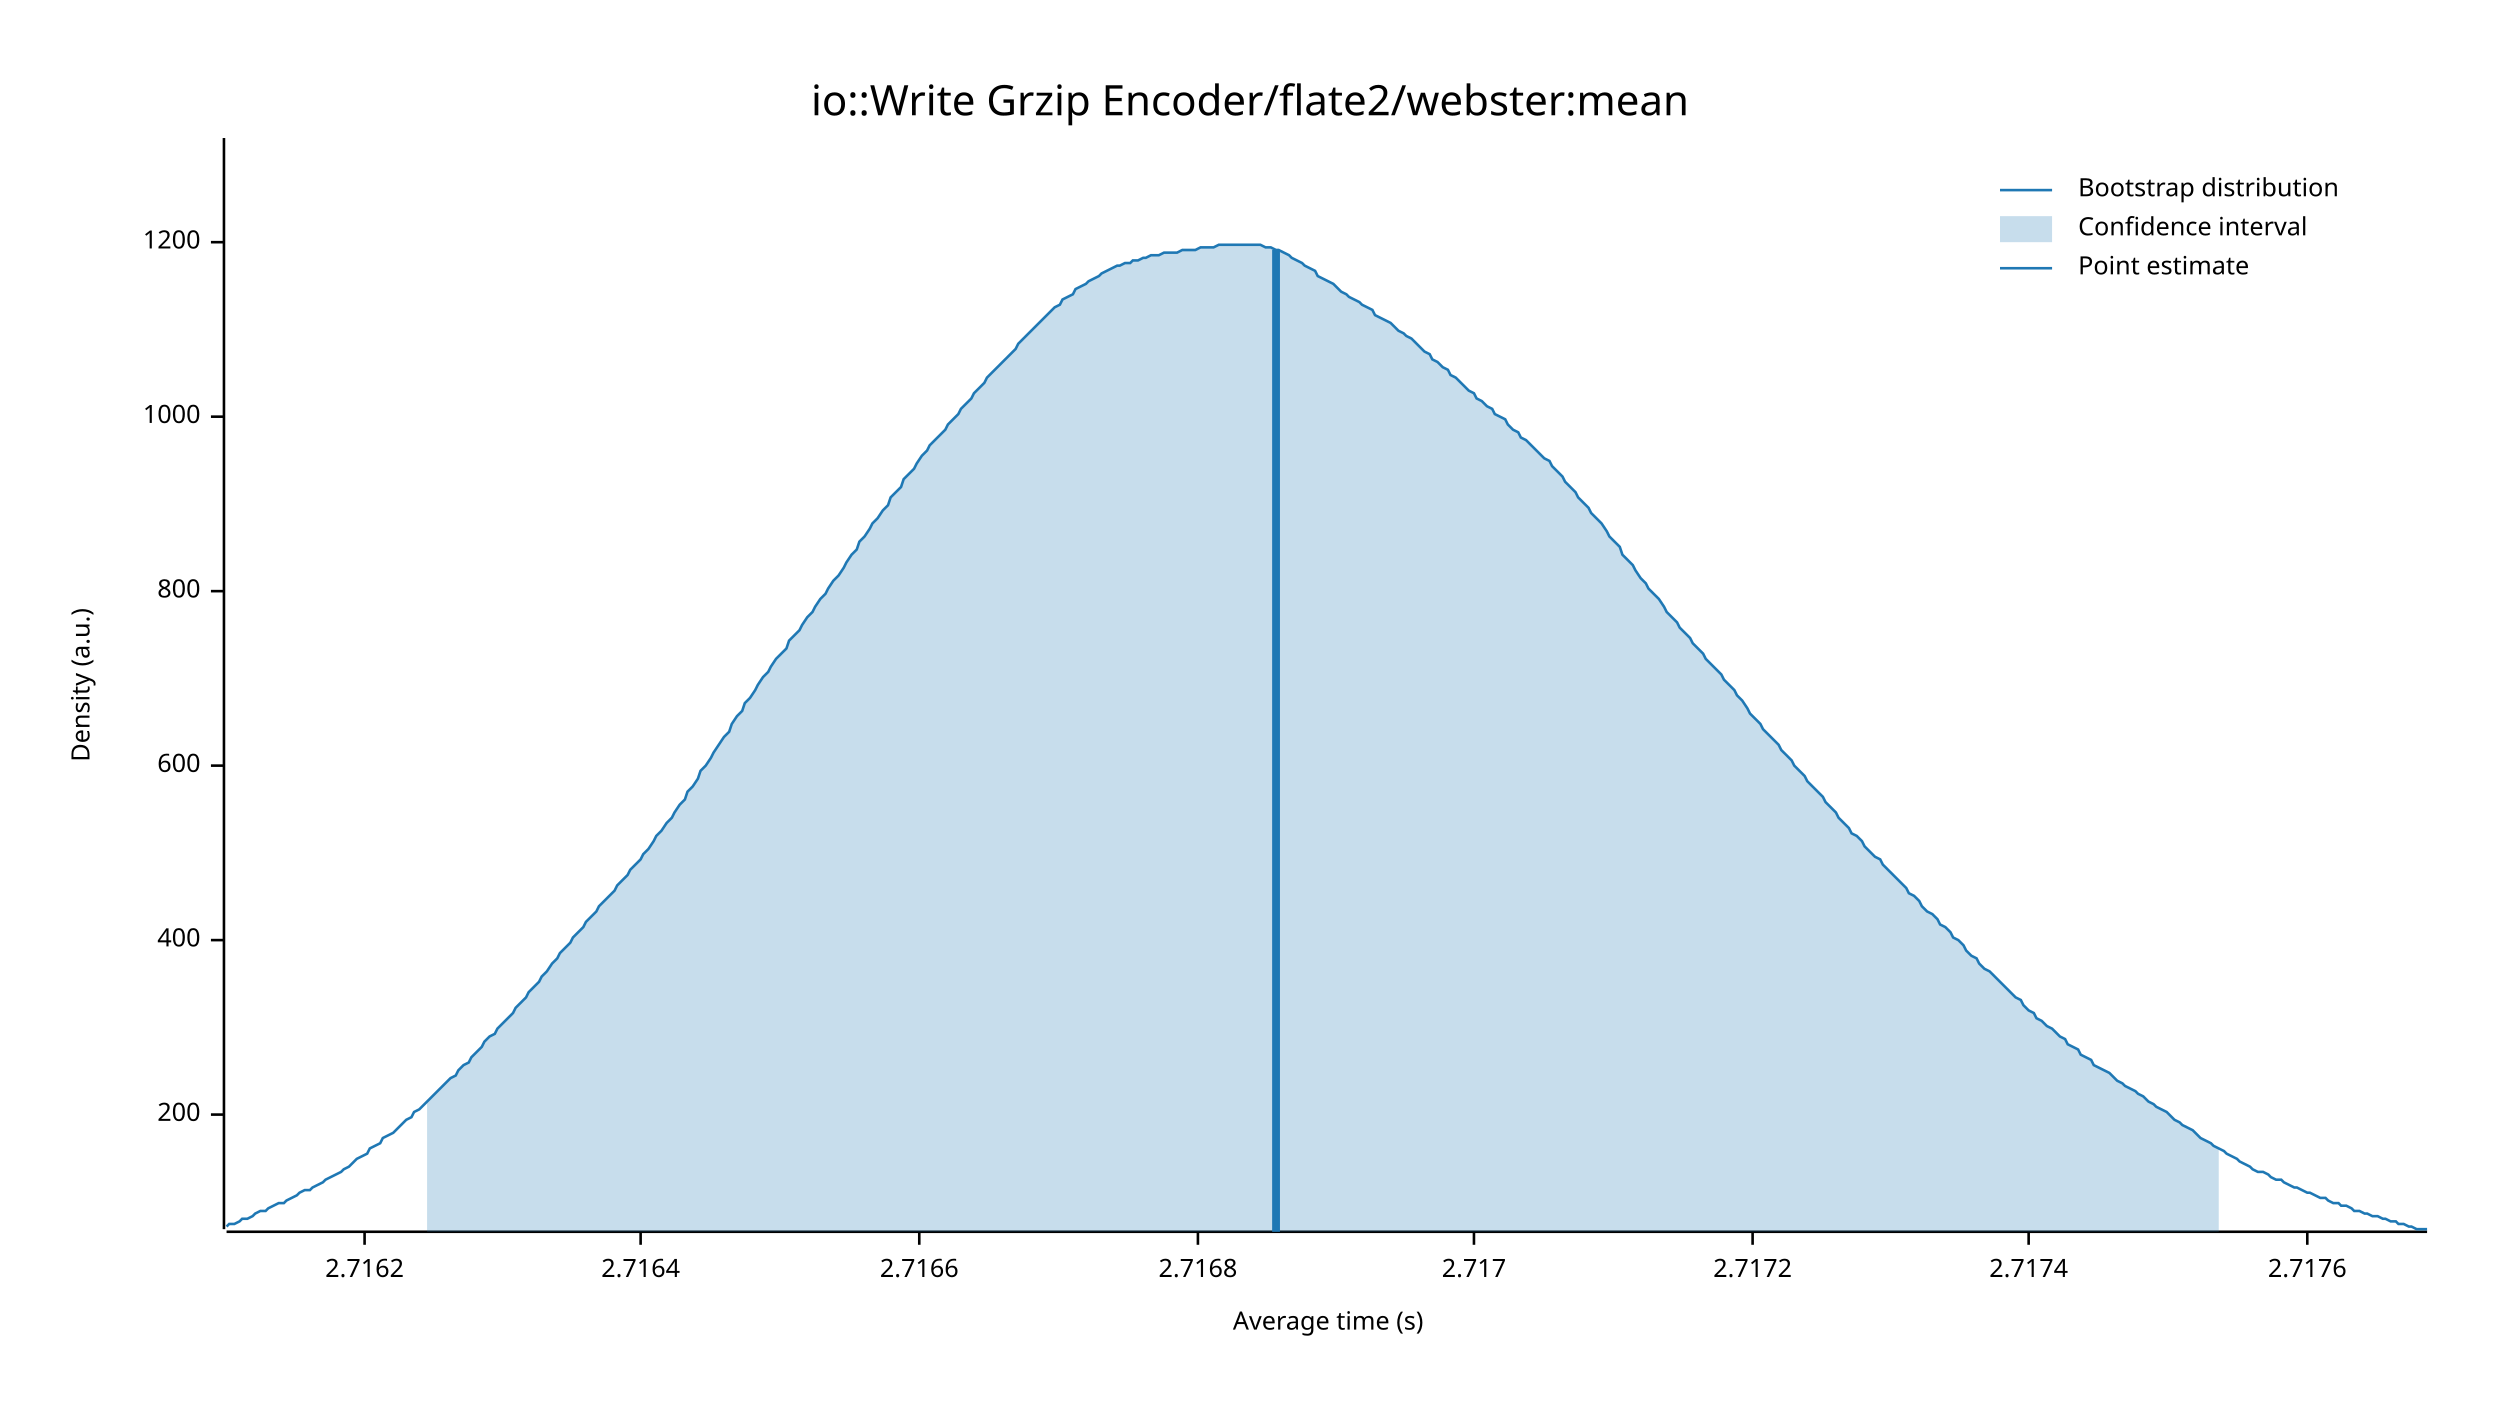
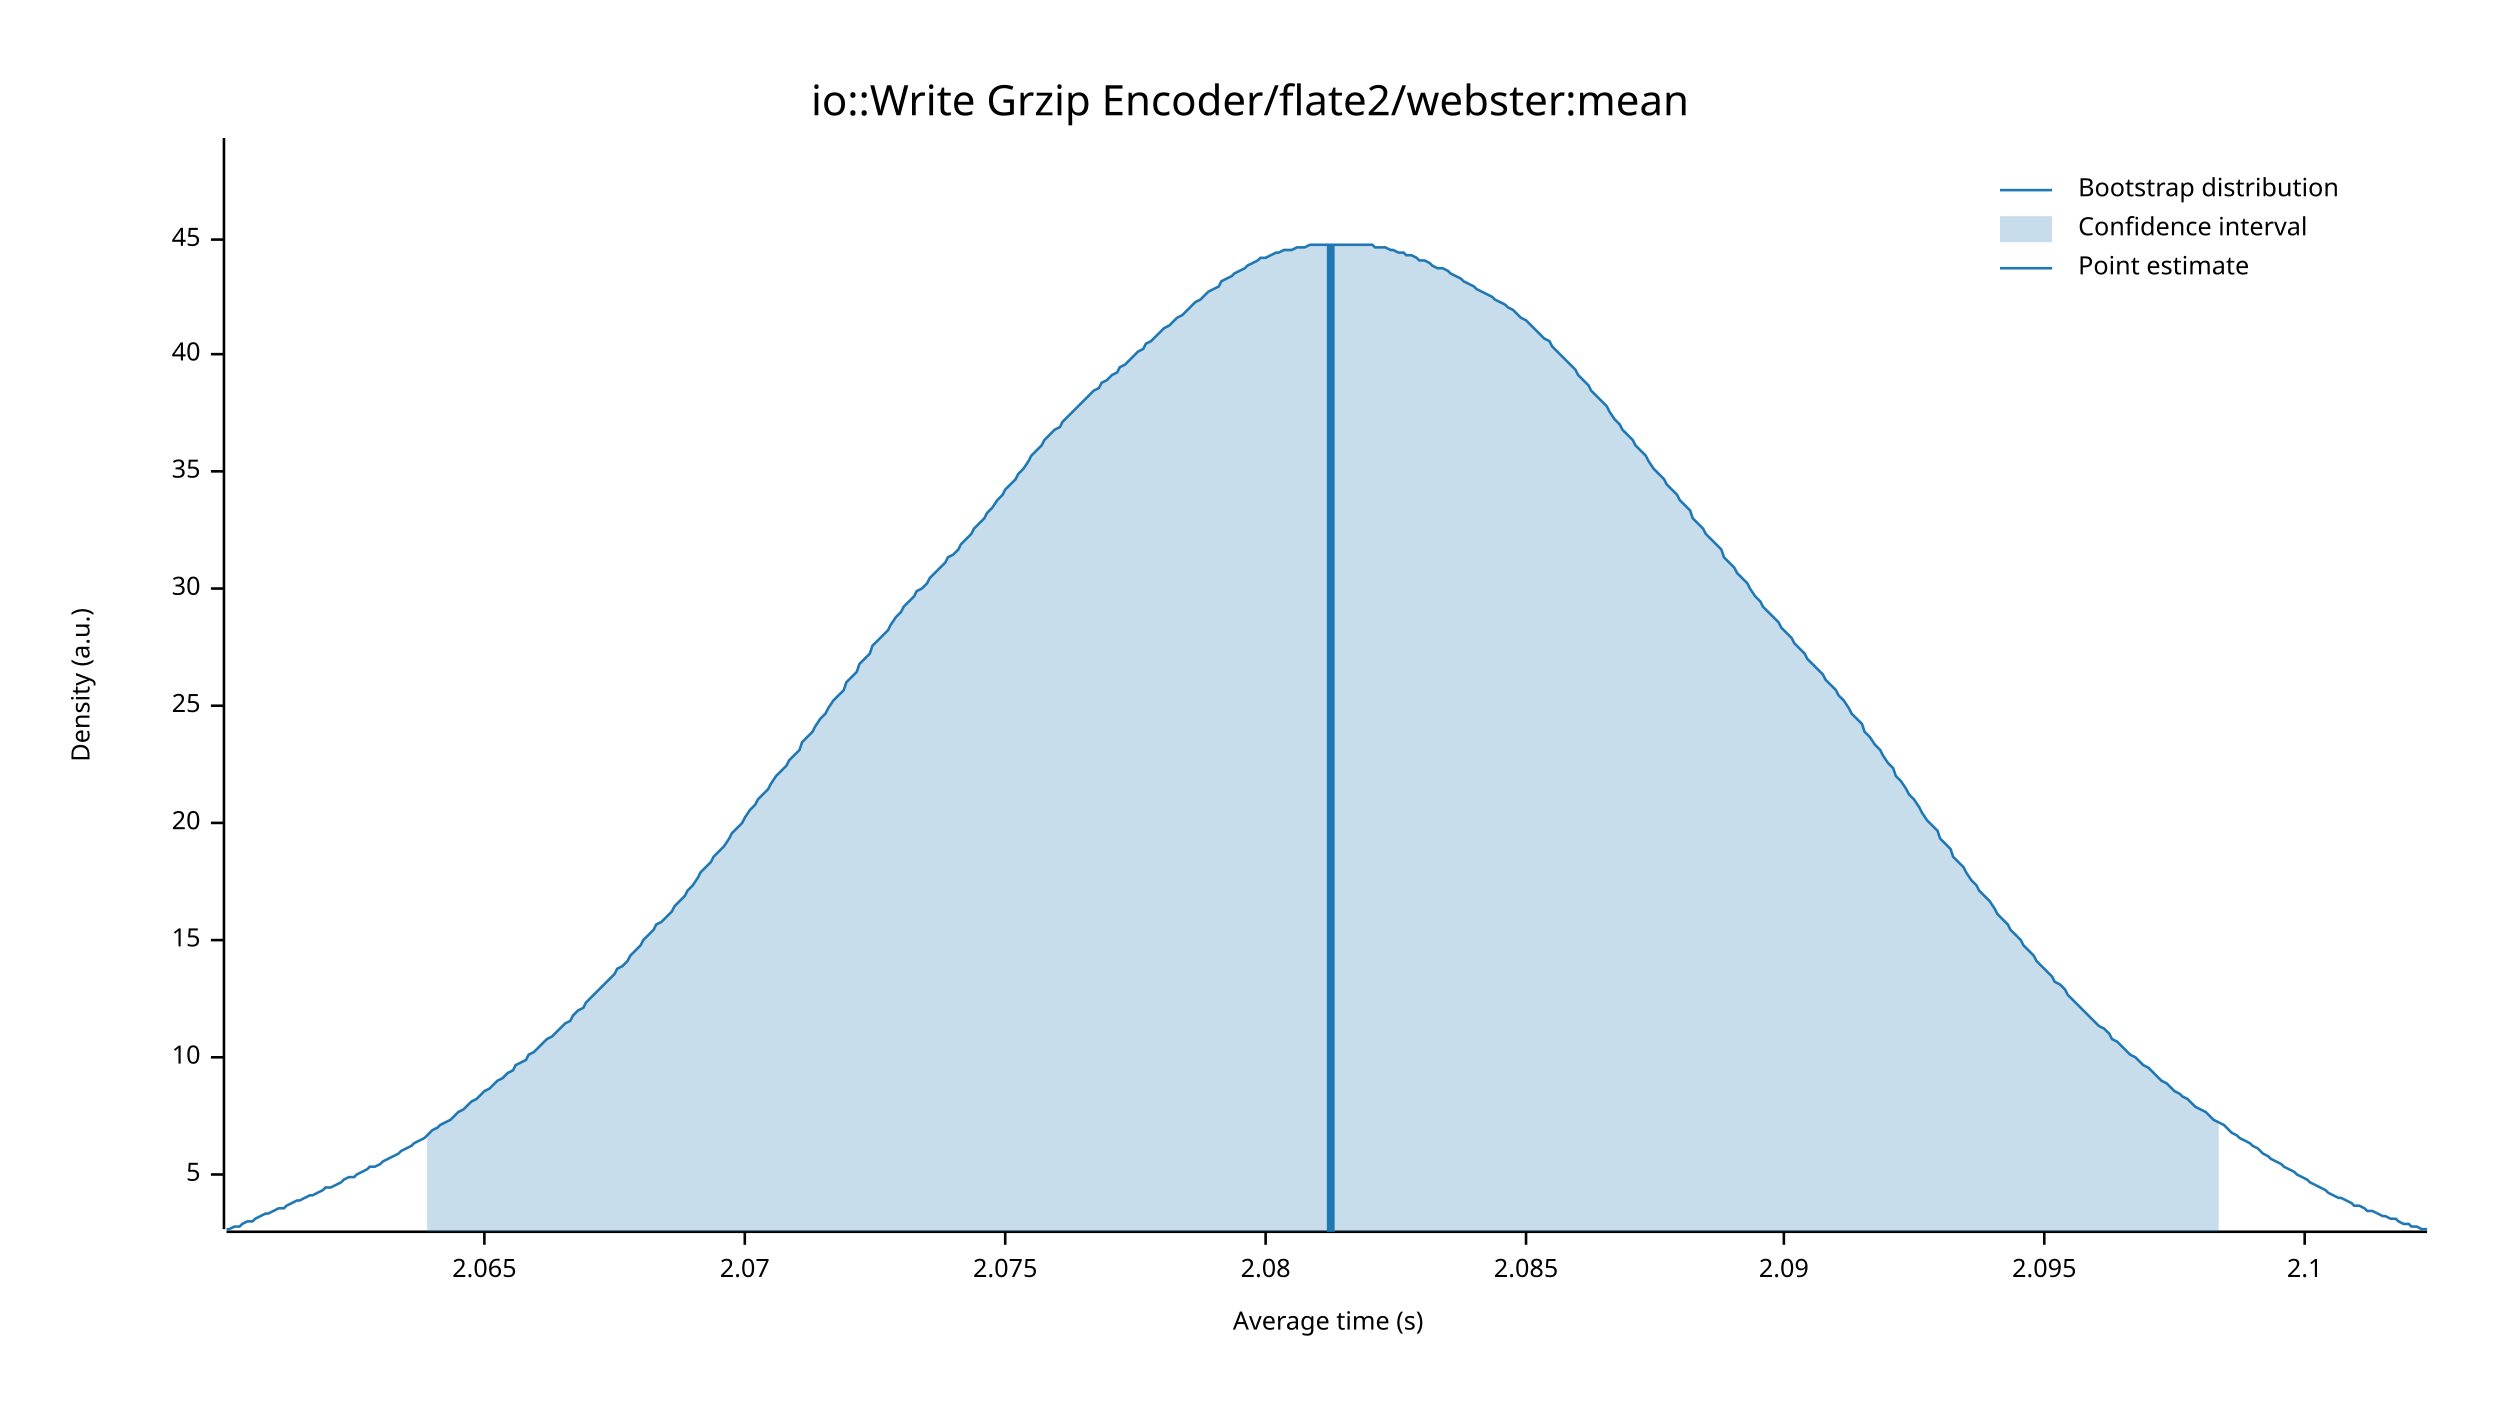
<svg xmlns="http://www.w3.org/2000/svg" width="960" height="540" viewBox="0 0 960 540">
  <text x="480" y="32" dy="0.76em" text-anchor="middle" font-family="sans-serif" font-size="16.129" opacity="1" fill="#000000">
io::Write Grzip Encoder/flate2/webster:mean
</text>
  <text x="27" y="263" dy="0.76em" text-anchor="middle" font-family="sans-serif" font-size="9.677" opacity="1" fill="#000000" transform="rotate(270, 27, 263)">
Density (a.u.)
</text>
  <text x="510" y="513" dy="-0.5ex" text-anchor="middle" font-family="sans-serif" font-size="9.677" opacity="1" fill="#000000">
Average time (s)
</text>
  <polyline fill="none" opacity="1" stroke="#000000" stroke-width="1" points="86,53 86,472 " />
-   <text x="77" y="428" dy="0.5ex" text-anchor="end" font-family="sans-serif" font-size="9.677" opacity="1" fill="#000000">
- 200
+   <text x="77" y="451" dy="0.5ex" text-anchor="end" font-family="sans-serif" font-size="9.677" opacity="1" fill="#000000">
+ 5
</text>
-   <polyline fill="none" opacity="1" stroke="#000000" stroke-width="1" points="81,428 86,428 " />
+   <polyline fill="none" opacity="1" stroke="#000000" stroke-width="1" points="81,451 86,451 " />
+   <text x="77" y="406" dy="0.5ex" text-anchor="end" font-family="sans-serif" font-size="9.677" opacity="1" fill="#000000">
+ 10
+ </text>
+   <polyline fill="none" opacity="1" stroke="#000000" stroke-width="1" points="81,406 86,406 " />
  <text x="77" y="361" dy="0.5ex" text-anchor="end" font-family="sans-serif" font-size="9.677" opacity="1" fill="#000000">
- 400
+ 15
</text>
  <polyline fill="none" opacity="1" stroke="#000000" stroke-width="1" points="81,361 86,361 " />
-   <text x="77" y="294" dy="0.5ex" text-anchor="end" font-family="sans-serif" font-size="9.677" opacity="1" fill="#000000">
- 600
+   <text x="77" y="316" dy="0.5ex" text-anchor="end" font-family="sans-serif" font-size="9.677" opacity="1" fill="#000000">
+ 20
</text>
-   <polyline fill="none" opacity="1" stroke="#000000" stroke-width="1" points="81,294 86,294 " />
-   <text x="77" y="227" dy="0.5ex" text-anchor="end" font-family="sans-serif" font-size="9.677" opacity="1" fill="#000000">
- 800
+   <polyline fill="none" opacity="1" stroke="#000000" stroke-width="1" points="81,316 86,316 " />
+   <text x="77" y="271" dy="0.5ex" text-anchor="end" font-family="sans-serif" font-size="9.677" opacity="1" fill="#000000">
+ 25
</text>
-   <polyline fill="none" opacity="1" stroke="#000000" stroke-width="1" points="81,227 86,227 " />
-   <text x="77" y="160" dy="0.5ex" text-anchor="end" font-family="sans-serif" font-size="9.677" opacity="1" fill="#000000">
- 1000
+   <polyline fill="none" opacity="1" stroke="#000000" stroke-width="1" points="81,271 86,271 " />
+   <text x="77" y="226" dy="0.5ex" text-anchor="end" font-family="sans-serif" font-size="9.677" opacity="1" fill="#000000">
+ 30
</text>
-   <polyline fill="none" opacity="1" stroke="#000000" stroke-width="1" points="81,160 86,160 " />
-   <text x="77" y="93" dy="0.5ex" text-anchor="end" font-family="sans-serif" font-size="9.677" opacity="1" fill="#000000">
- 1200
+   <polyline fill="none" opacity="1" stroke="#000000" stroke-width="1" points="81,226 86,226 " />
+   <text x="77" y="181" dy="0.5ex" text-anchor="end" font-family="sans-serif" font-size="9.677" opacity="1" fill="#000000">
+ 35
</text>
-   <polyline fill="none" opacity="1" stroke="#000000" stroke-width="1" points="81,93 86,93 " />
+   <polyline fill="none" opacity="1" stroke="#000000" stroke-width="1" points="81,181 86,181 " />
+   <text x="77" y="136" dy="0.5ex" text-anchor="end" font-family="sans-serif" font-size="9.677" opacity="1" fill="#000000">
+ 40
+ </text>
+   <polyline fill="none" opacity="1" stroke="#000000" stroke-width="1" points="81,136 86,136 " />
+   <text x="77" y="92" dy="0.5ex" text-anchor="end" font-family="sans-serif" font-size="9.677" opacity="1" fill="#000000">
+ 45
+ </text>
+   <polyline fill="none" opacity="1" stroke="#000000" stroke-width="1" points="81,92 86,92 " />
  <polyline fill="none" opacity="1" stroke="#000000" stroke-width="1" points="87,473 932,473 " />
-   <text x="140" y="483" dy="0.76em" text-anchor="middle" font-family="sans-serif" font-size="9.677" opacity="1" fill="#000000">
- 2.7162
+   <text x="186" y="483" dy="0.76em" text-anchor="middle" font-family="sans-serif" font-size="9.677" opacity="1" fill="#000000">
+ 2.065
</text>
-   <polyline fill="none" opacity="1" stroke="#000000" stroke-width="1" points="140,473 140,478 " />
-   <text x="246" y="483" dy="0.76em" text-anchor="middle" font-family="sans-serif" font-size="9.677" opacity="1" fill="#000000">
- 2.7164
+   <polyline fill="none" opacity="1" stroke="#000000" stroke-width="1" points="186,473 186,478 " />
+   <text x="286" y="483" dy="0.76em" text-anchor="middle" font-family="sans-serif" font-size="9.677" opacity="1" fill="#000000">
+ 2.07
</text>
-   <polyline fill="none" opacity="1" stroke="#000000" stroke-width="1" points="246,473 246,478 " />
-   <text x="353" y="483" dy="0.76em" text-anchor="middle" font-family="sans-serif" font-size="9.677" opacity="1" fill="#000000">
- 2.7166
+   <polyline fill="none" opacity="1" stroke="#000000" stroke-width="1" points="286,473 286,478 " />
+   <text x="386" y="483" dy="0.76em" text-anchor="middle" font-family="sans-serif" font-size="9.677" opacity="1" fill="#000000">
+ 2.075
</text>
-   <polyline fill="none" opacity="1" stroke="#000000" stroke-width="1" points="353,473 353,478 " />
-   <text x="460" y="483" dy="0.76em" text-anchor="middle" font-family="sans-serif" font-size="9.677" opacity="1" fill="#000000">
- 2.7168
+   <polyline fill="none" opacity="1" stroke="#000000" stroke-width="1" points="386,473 386,478 " />
+   <text x="486" y="483" dy="0.76em" text-anchor="middle" font-family="sans-serif" font-size="9.677" opacity="1" fill="#000000">
+ 2.08
</text>
-   <polyline fill="none" opacity="1" stroke="#000000" stroke-width="1" points="460,473 460,478 " />
-   <text x="566" y="483" dy="0.76em" text-anchor="middle" font-family="sans-serif" font-size="9.677" opacity="1" fill="#000000">
- 2.717
+   <polyline fill="none" opacity="1" stroke="#000000" stroke-width="1" points="486,473 486,478 " />
+   <text x="586" y="483" dy="0.76em" text-anchor="middle" font-family="sans-serif" font-size="9.677" opacity="1" fill="#000000">
+ 2.085
</text>
-   <polyline fill="none" opacity="1" stroke="#000000" stroke-width="1" points="566,473 566,478 " />
-   <text x="673" y="483" dy="0.76em" text-anchor="middle" font-family="sans-serif" font-size="9.677" opacity="1" fill="#000000">
- 2.7172
+   <polyline fill="none" opacity="1" stroke="#000000" stroke-width="1" points="586,473 586,478 " />
+   <text x="685" y="483" dy="0.76em" text-anchor="middle" font-family="sans-serif" font-size="9.677" opacity="1" fill="#000000">
+ 2.09
</text>
-   <polyline fill="none" opacity="1" stroke="#000000" stroke-width="1" points="673,473 673,478 " />
-   <text x="779" y="483" dy="0.76em" text-anchor="middle" font-family="sans-serif" font-size="9.677" opacity="1" fill="#000000">
- 2.7174
+   <polyline fill="none" opacity="1" stroke="#000000" stroke-width="1" points="685,473 685,478 " />
+   <text x="785" y="483" dy="0.76em" text-anchor="middle" font-family="sans-serif" font-size="9.677" opacity="1" fill="#000000">
+ 2.095
</text>
-   <polyline fill="none" opacity="1" stroke="#000000" stroke-width="1" points="779,473 779,478 " />
-   <text x="886" y="483" dy="0.76em" text-anchor="middle" font-family="sans-serif" font-size="9.677" opacity="1" fill="#000000">
- 2.7176
+   <polyline fill="none" opacity="1" stroke="#000000" stroke-width="1" points="785,473 785,478 " />
+   <text x="885" y="483" dy="0.76em" text-anchor="middle" font-family="sans-serif" font-size="9.677" opacity="1" fill="#000000">
+ 2.1
</text>
-   <polyline fill="none" opacity="1" stroke="#000000" stroke-width="1" points="886,473 886,478 " />
-   <polyline fill="none" opacity="1" stroke="#1F78B4" stroke-width="1" points="87,471 88,470 90,470 92,469 93,468 95,468 97,467 98,466 100,465 102,465 103,464 105,463 107,462 109,462 110,461 112,460 114,459 115,458 117,457 119,457 120,456 122,455 124,454 125,453 127,452 129,451 131,450 132,449 134,448 136,446 137,445 139,444 141,443 142,441 144,440 146,439 147,437 149,436 151,435 153,433 154,432 156,430 158,429 159,427 161,426 163,424 164,423 166,421 168,419 169,418 171,416 173,414 175,413 176,411 178,409 180,408 181,406 183,404 185,402 186,400 188,398 190,397 191,395 193,393 195,391 197,389 198,387 200,385 202,383 203,381 205,379 207,377 208,375 210,373 212,370 214,368 215,366 217,364 219,362 220,360 222,358 224,356 225,354 227,352 229,350 230,348 232,346 234,344 236,342 237,340 239,338 241,336 242,334 244,332 246,330 247,328 249,326 251,323 252,321 254,319 256,316 258,314 259,312 261,309 263,307 264,304 266,302 268,299 269,296 271,294 273,291 274,289 276,286 278,283 280,281 281,278 283,275 285,273 286,270 288,268 290,265 291,263 293,260 295,258 296,256 298,253 300,251 302,249 303,246 305,244 307,242 308,240 310,237 312,235 313,233 315,230 317,228 318,226 320,223 322,221 324,218 325,216 327,213 329,211 330,208 332,206 334,203 335,201 337,199 339,196 341,194 342,191 344,189 346,187 347,184 349,182 351,180 352,178 354,175 356,173 357,171 359,169 361,167 363,165 364,163 366,161 368,159 369,157 371,155 373,153 374,151 376,149 378,147 379,145 381,143 383,141 385,139 386,138 388,136 390,134 391,132 393,130 395,128 396,127 398,125 400,123 401,122 403,120 405,118 407,117 408,115 410,114 412,113 413,111 415,110 417,109 418,108 420,107 422,106 423,105 425,104 427,103 429,102 430,102 432,101 434,101 435,100 437,100 439,99 440,99 442,98 444,98 445,98 447,97 449,97 451,97 452,97 454,96 456,96 457,96 459,96 461,95 462,95 464,95 466,95 468,94 469,94 471,94 473,94 474,94 476,94 478,94 479,94 481,94 483,94 484,94 486,95 488,95 490,96 491,96 493,97 495,98 496,99 498,100 500,101 501,102 503,103 505,104 506,106 508,107 510,108 512,109 513,110 515,112 517,113 518,114 520,115 522,116 523,117 525,118 527,119 528,121 530,122 532,123 534,124 535,125 537,127 539,128 540,129 542,130 544,132 545,133 547,135 549,136 550,138 552,139 554,141 556,142 557,144 559,145 561,147 562,148 564,150 566,151 567,153 569,154 571,156 573,157 574,159 576,160 578,161 579,163 581,165 583,166 584,168 586,169 588,171 589,172 591,174 593,176 595,177 596,179 598,181 600,183 601,185 603,187 605,189 606,191 608,193 610,195 611,197 613,199 615,201 617,204 618,206 620,208 622,210 623,213 625,215 627,217 628,219 630,222 632,224 633,226 635,228 637,230 639,233 640,235 642,237 644,239 645,241 647,243 649,245 650,247 652,249 654,251 655,253 657,255 659,257 661,259 662,261 664,263 666,265 667,267 669,269 671,272 672,274 674,276 676,278 677,280 679,282 681,284 683,286 684,288 686,290 688,292 689,294 691,296 693,298 694,300 696,302 698,304 700,306 701,308 703,310 705,312 706,314 708,316 710,318 711,320 713,321 715,323 716,325 718,327 720,329 722,330 723,332 725,334 727,336 728,337 730,339 732,341 733,343 735,344 737,346 738,348 740,350 742,351 744,353 745,355 747,356 749,358 750,360 752,361 754,363 755,365 757,367 759,368 760,370 762,372 764,373 766,375 767,376 769,378 771,380 772,381 774,383 776,384 777,386 779,388 781,389 782,391 784,392 786,394 788,395 789,396 791,398 793,399 794,401 796,402 798,403 799,405 801,406 803,407 804,409 806,410 808,411 810,412 811,413 813,415 815,416 816,417 818,418 820,419 821,420 823,421 825,423 827,424 828,425 830,426 832,427 833,428 835,430 837,431 838,432 840,433 842,434 843,435 845,437 847,438 849,439 850,440 852,441 854,442 855,443 857,444 859,445 860,446 862,447 864,448 865,449 867,450 869,450 871,451 872,452 874,453 876,453 877,454 879,455 881,456 882,456 884,457 886,458 887,458 889,459 891,460 893,460 894,461 896,462 898,462 899,463 901,463 903,464 904,465 906,465 908,466 909,466 911,467 913,467 915,468 916,468 918,469 920,469 921,470 923,470 925,471 926,471 928,472 930,472 932,472 " />
-   <polygon opacity="0.25" fill="#1F78B4" points="164,423 166,421 168,419 169,418 171,416 173,414 175,413 176,411 178,409 180,408 181,406 183,404 185,402 186,400 188,398 190,397 191,395 193,393 195,391 197,389 198,387 200,385 202,383 203,381 205,379 207,377 208,375 210,373 212,370 214,368 215,366 217,364 219,362 220,360 222,358 224,356 225,354 227,352 229,350 230,348 232,346 234,344 236,342 237,340 239,338 241,336 242,334 244,332 246,330 247,328 249,326 251,323 252,321 254,319 256,316 258,314 259,312 261,309 263,307 264,304 266,302 268,299 269,296 271,294 273,291 274,289 276,286 278,283 280,281 281,278 283,275 285,273 286,270 288,268 290,265 291,263 293,260 295,258 296,256 298,253 300,251 302,249 303,246 305,244 307,242 308,240 310,237 312,235 313,233 315,230 317,228 318,226 320,223 322,221 324,218 325,216 327,213 329,211 330,208 332,206 334,203 335,201 337,199 339,196 341,194 342,191 344,189 346,187 347,184 349,182 351,180 352,178 354,175 356,173 357,171 359,169 361,167 363,165 364,163 366,161 368,159 369,157 371,155 373,153 374,151 376,149 378,147 379,145 381,143 383,141 385,139 386,138 388,136 390,134 391,132 393,130 395,128 396,127 398,125 400,123 401,122 403,120 405,118 407,117 408,115 410,114 412,113 413,111 415,110 417,109 418,108 420,107 422,106 423,105 425,104 427,103 429,102 430,102 432,101 434,101 435,100 437,100 439,99 440,99 442,98 444,98 445,98 447,97 449,97 451,97 452,97 454,96 456,96 457,96 459,96 461,95 462,95 464,95 466,95 468,94 469,94 471,94 473,94 474,94 476,94 478,94 479,94 481,94 483,94 484,94 486,95 488,95 490,96 491,96 493,97 495,98 496,99 498,100 500,101 501,102 503,103 505,104 506,106 508,107 510,108 512,109 513,110 515,112 517,113 518,114 520,115 522,116 523,117 525,118 527,119 528,121 530,122 532,123 534,124 535,125 537,127 539,128 540,129 542,130 544,132 545,133 547,135 549,136 550,138 552,139 554,141 556,142 557,144 559,145 561,147 562,148 564,150 566,151 567,153 569,154 571,156 573,157 574,159 576,160 578,161 579,163 581,165 583,166 584,168 586,169 588,171 589,172 591,174 593,176 595,177 596,179 598,181 600,183 601,185 603,187 605,189 606,191 608,193 610,195 611,197 613,199 615,201 617,204 618,206 620,208 622,210 623,213 625,215 627,217 628,219 630,222 632,224 633,226 635,228 637,230 639,233 640,235 642,237 644,239 645,241 647,243 649,245 650,247 652,249 654,251 655,253 657,255 659,257 661,259 662,261 664,263 666,265 667,267 669,269 671,272 672,274 674,276 676,278 677,280 679,282 681,284 683,286 684,288 686,290 688,292 689,294 691,296 693,298 694,300 696,302 698,304 700,306 701,308 703,310 705,312 706,314 708,316 710,318 711,320 713,321 715,323 716,325 718,327 720,329 722,330 723,332 725,334 727,336 728,337 730,339 732,341 733,343 735,344 737,346 738,348 740,350 742,351 744,353 745,355 747,356 749,358 750,360 752,361 754,363 755,365 757,367 759,368 760,370 762,372 764,373 766,375 767,376 769,378 771,380 772,381 774,383 776,384 777,386 779,388 781,389 782,391 784,392 786,394 788,395 789,396 791,398 793,399 794,401 796,402 798,403 799,405 801,406 803,407 804,409 806,410 808,411 810,412 811,413 813,415 815,416 816,417 818,418 820,419 821,420 823,421 825,423 827,424 828,425 830,426 832,427 833,428 835,430 837,431 838,432 840,433 842,434 843,435 845,437 847,438 849,439 850,440 852,441 852,473 164,473 " />
-   <polyline fill="none" opacity="1" stroke="#1F78B4" stroke-width="3" points="490,473 490,96 " />
+   <polyline fill="none" opacity="1" stroke="#000000" stroke-width="1" points="885,473 885,478 " />
+   <polyline fill="none" opacity="1" stroke="#1F78B4" stroke-width="1" points="87,472 88,472 90,471 92,471 93,470 95,469 97,469 98,468 100,467 102,466 103,466 105,465 107,464 109,464 110,463 112,462 114,461 115,461 117,460 119,459 120,459 122,458 124,457 125,456 127,456 129,455 131,454 132,453 134,452 136,452 137,451 139,450 141,449 142,448 144,448 146,447 147,446 149,445 151,444 153,443 154,442 156,441 158,440 159,439 161,438 163,437 164,436 166,434 168,433 169,432 171,431 173,430 175,428 176,427 178,426 180,424 181,423 183,422 185,420 186,419 188,418 190,416 191,415 193,414 195,412 197,411 198,409 200,408 202,407 203,405 205,404 207,402 208,401 210,399 212,398 214,396 215,395 217,393 219,392 220,390 222,388 224,387 225,385 227,383 229,381 230,380 232,378 234,376 236,374 237,372 239,371 241,369 242,367 244,365 246,363 247,361 249,359 251,357 252,355 254,354 256,352 258,350 259,348 261,346 263,344 264,342 266,340 268,337 269,335 271,333 273,331 274,329 276,327 278,325 280,322 281,320 283,318 285,316 286,314 288,311 290,309 291,307 293,305 295,303 296,301 298,298 300,296 302,294 303,292 305,290 307,288 308,285 310,283 312,281 313,279 315,276 317,274 318,272 320,269 322,267 324,265 325,262 327,260 329,258 330,255 332,253 334,251 335,248 337,246 339,244 341,242 342,240 344,237 346,235 347,233 349,231 351,229 352,227 354,226 356,224 357,222 359,220 361,218 363,216 364,214 366,213 368,211 369,209 371,207 373,205 374,203 376,201 378,199 379,197 381,195 383,192 385,190 386,188 388,186 390,184 391,182 393,180 395,177 396,175 398,173 400,171 401,169 403,167 405,165 407,164 408,162 410,160 412,158 413,157 415,155 417,153 418,152 420,150 422,149 423,147 425,146 427,144 429,143 430,141 432,140 434,138 435,137 437,135 439,134 440,132 442,131 444,129 445,128 447,126 449,125 451,123 452,122 454,121 456,119 457,118 459,116 461,115 462,114 464,112 466,111 468,110 469,108 471,107 473,106 474,105 476,104 478,103 479,102 481,101 483,100 484,99 486,99 488,98 490,97 491,97 493,96 495,96 496,96 498,95 500,95 501,95 503,94 505,94 506,94 508,94 510,94 512,94 513,94 515,94 517,94 518,94 520,94 522,94 523,94 525,94 527,94 528,95 530,95 532,95 534,96 535,96 537,97 539,97 540,98 542,98 544,99 545,100 547,100 549,101 550,102 552,103 554,103 556,104 557,105 559,106 561,107 562,108 564,109 566,110 567,111 569,112 571,113 573,114 574,115 576,116 578,117 579,118 581,119 583,121 584,122 586,123 588,125 589,126 591,128 593,130 595,131 596,133 598,135 600,137 601,138 603,140 605,142 606,144 608,146 610,148 611,150 613,152 615,154 617,156 618,158 620,161 622,163 623,165 625,167 627,169 628,171 630,173 632,175 633,177 635,180 637,182 639,184 640,186 642,188 644,190 645,192 647,194 649,196 650,199 652,201 654,203 655,205 657,207 659,209 661,211 662,214 664,216 666,218 667,220 669,222 671,224 672,226 674,229 676,231 677,233 679,235 681,237 683,239 684,241 686,243 688,245 689,247 691,249 693,251 694,253 696,255 698,257 700,259 701,261 703,263 705,265 706,267 708,269 710,272 711,274 713,276 715,278 716,281 718,283 720,286 722,288 723,290 725,293 727,295 728,298 730,300 732,303 733,305 735,307 737,310 738,312 740,315 742,317 744,319 745,322 747,324 749,326 750,329 752,331 754,333 755,335 757,338 759,340 760,342 762,344 764,346 766,349 767,351 769,353 771,355 772,357 774,359 776,361 777,363 779,365 781,367 782,369 784,371 786,373 788,375 789,377 791,378 793,380 794,382 796,384 798,386 799,387 801,389 803,391 804,392 806,394 808,395 810,397 811,399 813,400 815,402 816,403 818,405 820,406 821,407 823,409 825,410 827,412 828,413 830,415 832,416 833,417 835,419 837,420 838,421 840,422 842,424 843,425 845,426 847,427 849,429 850,430 852,431 854,432 855,433 857,435 859,436 860,437 862,438 864,439 865,440 867,441 869,443 871,444 872,445 874,446 876,447 877,448 879,449 881,450 882,451 884,452 886,453 887,454 889,455 891,456 893,457 894,458 896,459 898,460 899,460 901,461 903,462 904,463 906,463 908,464 909,465 911,465 913,466 915,467 916,467 918,468 920,468 921,469 923,470 925,470 926,471 928,471 930,472 932,472 " />
+   <polygon opacity="0.25" fill="#1F78B4" points="164,436 166,434 168,433 169,432 171,431 173,430 175,428 176,427 178,426 180,424 181,423 183,422 185,420 186,419 188,418 190,416 191,415 193,414 195,412 197,411 198,409 200,408 202,407 203,405 205,404 207,402 208,401 210,399 212,398 214,396 215,395 217,393 219,392 220,390 222,388 224,387 225,385 227,383 229,381 230,380 232,378 234,376 236,374 237,372 239,371 241,369 242,367 244,365 246,363 247,361 249,359 251,357 252,355 254,354 256,352 258,350 259,348 261,346 263,344 264,342 266,340 268,337 269,335 271,333 273,331 274,329 276,327 278,325 280,322 281,320 283,318 285,316 286,314 288,311 290,309 291,307 293,305 295,303 296,301 298,298 300,296 302,294 303,292 305,290 307,288 308,285 310,283 312,281 313,279 315,276 317,274 318,272 320,269 322,267 324,265 325,262 327,260 329,258 330,255 332,253 334,251 335,248 337,246 339,244 341,242 342,240 344,237 346,235 347,233 349,231 351,229 352,227 354,226 356,224 357,222 359,220 361,218 363,216 364,214 366,213 368,211 369,209 371,207 373,205 374,203 376,201 378,199 379,197 381,195 383,192 385,190 386,188 388,186 390,184 391,182 393,180 395,177 396,175 398,173 400,171 401,169 403,167 405,165 407,164 408,162 410,160 412,158 413,157 415,155 417,153 418,152 420,150 422,149 423,147 425,146 427,144 429,143 430,141 432,140 434,138 435,137 437,135 439,134 440,132 442,131 444,129 445,128 447,126 449,125 451,123 452,122 454,121 456,119 457,118 459,116 461,115 462,114 464,112 466,111 468,110 469,108 471,107 473,106 474,105 476,104 478,103 479,102 481,101 483,100 484,99 486,99 488,98 490,97 491,97 493,96 495,96 496,96 498,95 500,95 501,95 503,94 505,94 506,94 508,94 510,94 512,94 513,94 515,94 517,94 518,94 520,94 522,94 523,94 525,94 527,94 528,95 530,95 532,95 534,96 535,96 537,97 539,97 540,98 542,98 544,99 545,100 547,100 549,101 550,102 552,103 554,103 556,104 557,105 559,106 561,107 562,108 564,109 566,110 567,111 569,112 571,113 573,114 574,115 576,116 578,117 579,118 581,119 583,121 584,122 586,123 588,125 589,126 591,128 593,130 595,131 596,133 598,135 600,137 601,138 603,140 605,142 606,144 608,146 610,148 611,150 613,152 615,154 617,156 618,158 620,161 622,163 623,165 625,167 627,169 628,171 630,173 632,175 633,177 635,180 637,182 639,184 640,186 642,188 644,190 645,192 647,194 649,196 650,199 652,201 654,203 655,205 657,207 659,209 661,211 662,214 664,216 666,218 667,220 669,222 671,224 672,226 674,229 676,231 677,233 679,235 681,237 683,239 684,241 686,243 688,245 689,247 691,249 693,251 694,253 696,255 698,257 700,259 701,261 703,263 705,265 706,267 708,269 710,272 711,274 713,276 715,278 716,281 718,283 720,286 722,288 723,290 725,293 727,295 728,298 730,300 732,303 733,305 735,307 737,310 738,312 740,315 742,317 744,319 745,322 747,324 749,326 750,329 752,331 754,333 755,335 757,338 759,340 760,342 762,344 764,346 766,349 767,351 769,353 771,355 772,357 774,359 776,361 777,363 779,365 781,367 782,369 784,371 786,373 788,375 789,377 791,378 793,380 794,382 796,384 798,386 799,387 801,389 803,391 804,392 806,394 808,395 810,397 811,399 813,400 815,402 816,403 818,405 820,406 821,407 823,409 825,410 827,412 828,413 830,415 832,416 833,417 835,419 837,420 838,421 840,422 842,424 843,425 845,426 847,427 849,429 850,430 852,431 852,473 164,473 " />
+   <polyline fill="none" opacity="1" stroke="#1F78B4" stroke-width="3" points="511,473 511,94 " />
  <text x="798" y="68" dy="0.76em" text-anchor="start" font-family="sans-serif" font-size="9.677" opacity="1" fill="#000000">
Bootstrap distribution
</text>
  <text x="798" y="83" dy="0.76em" text-anchor="start" font-family="sans-serif" font-size="9.677" opacity="1" fill="#000000">
Confidence interval
</text>
  <text x="798" y="98" dy="0.76em" text-anchor="start" font-family="sans-serif" font-size="9.677" opacity="1" fill="#000000">
Point estimate
</text>
  <polyline fill="none" opacity="1" stroke="#1F78B4" stroke-width="1" points="768,73 788,73 " />
  <rect x="768" y="83" width="20" height="10" opacity="0.25" fill="#1F78B4" stroke="none" />
  <polyline fill="none" opacity="1" stroke="#1F78B4" stroke-width="1" points="768,103 788,103 " />
</svg>
